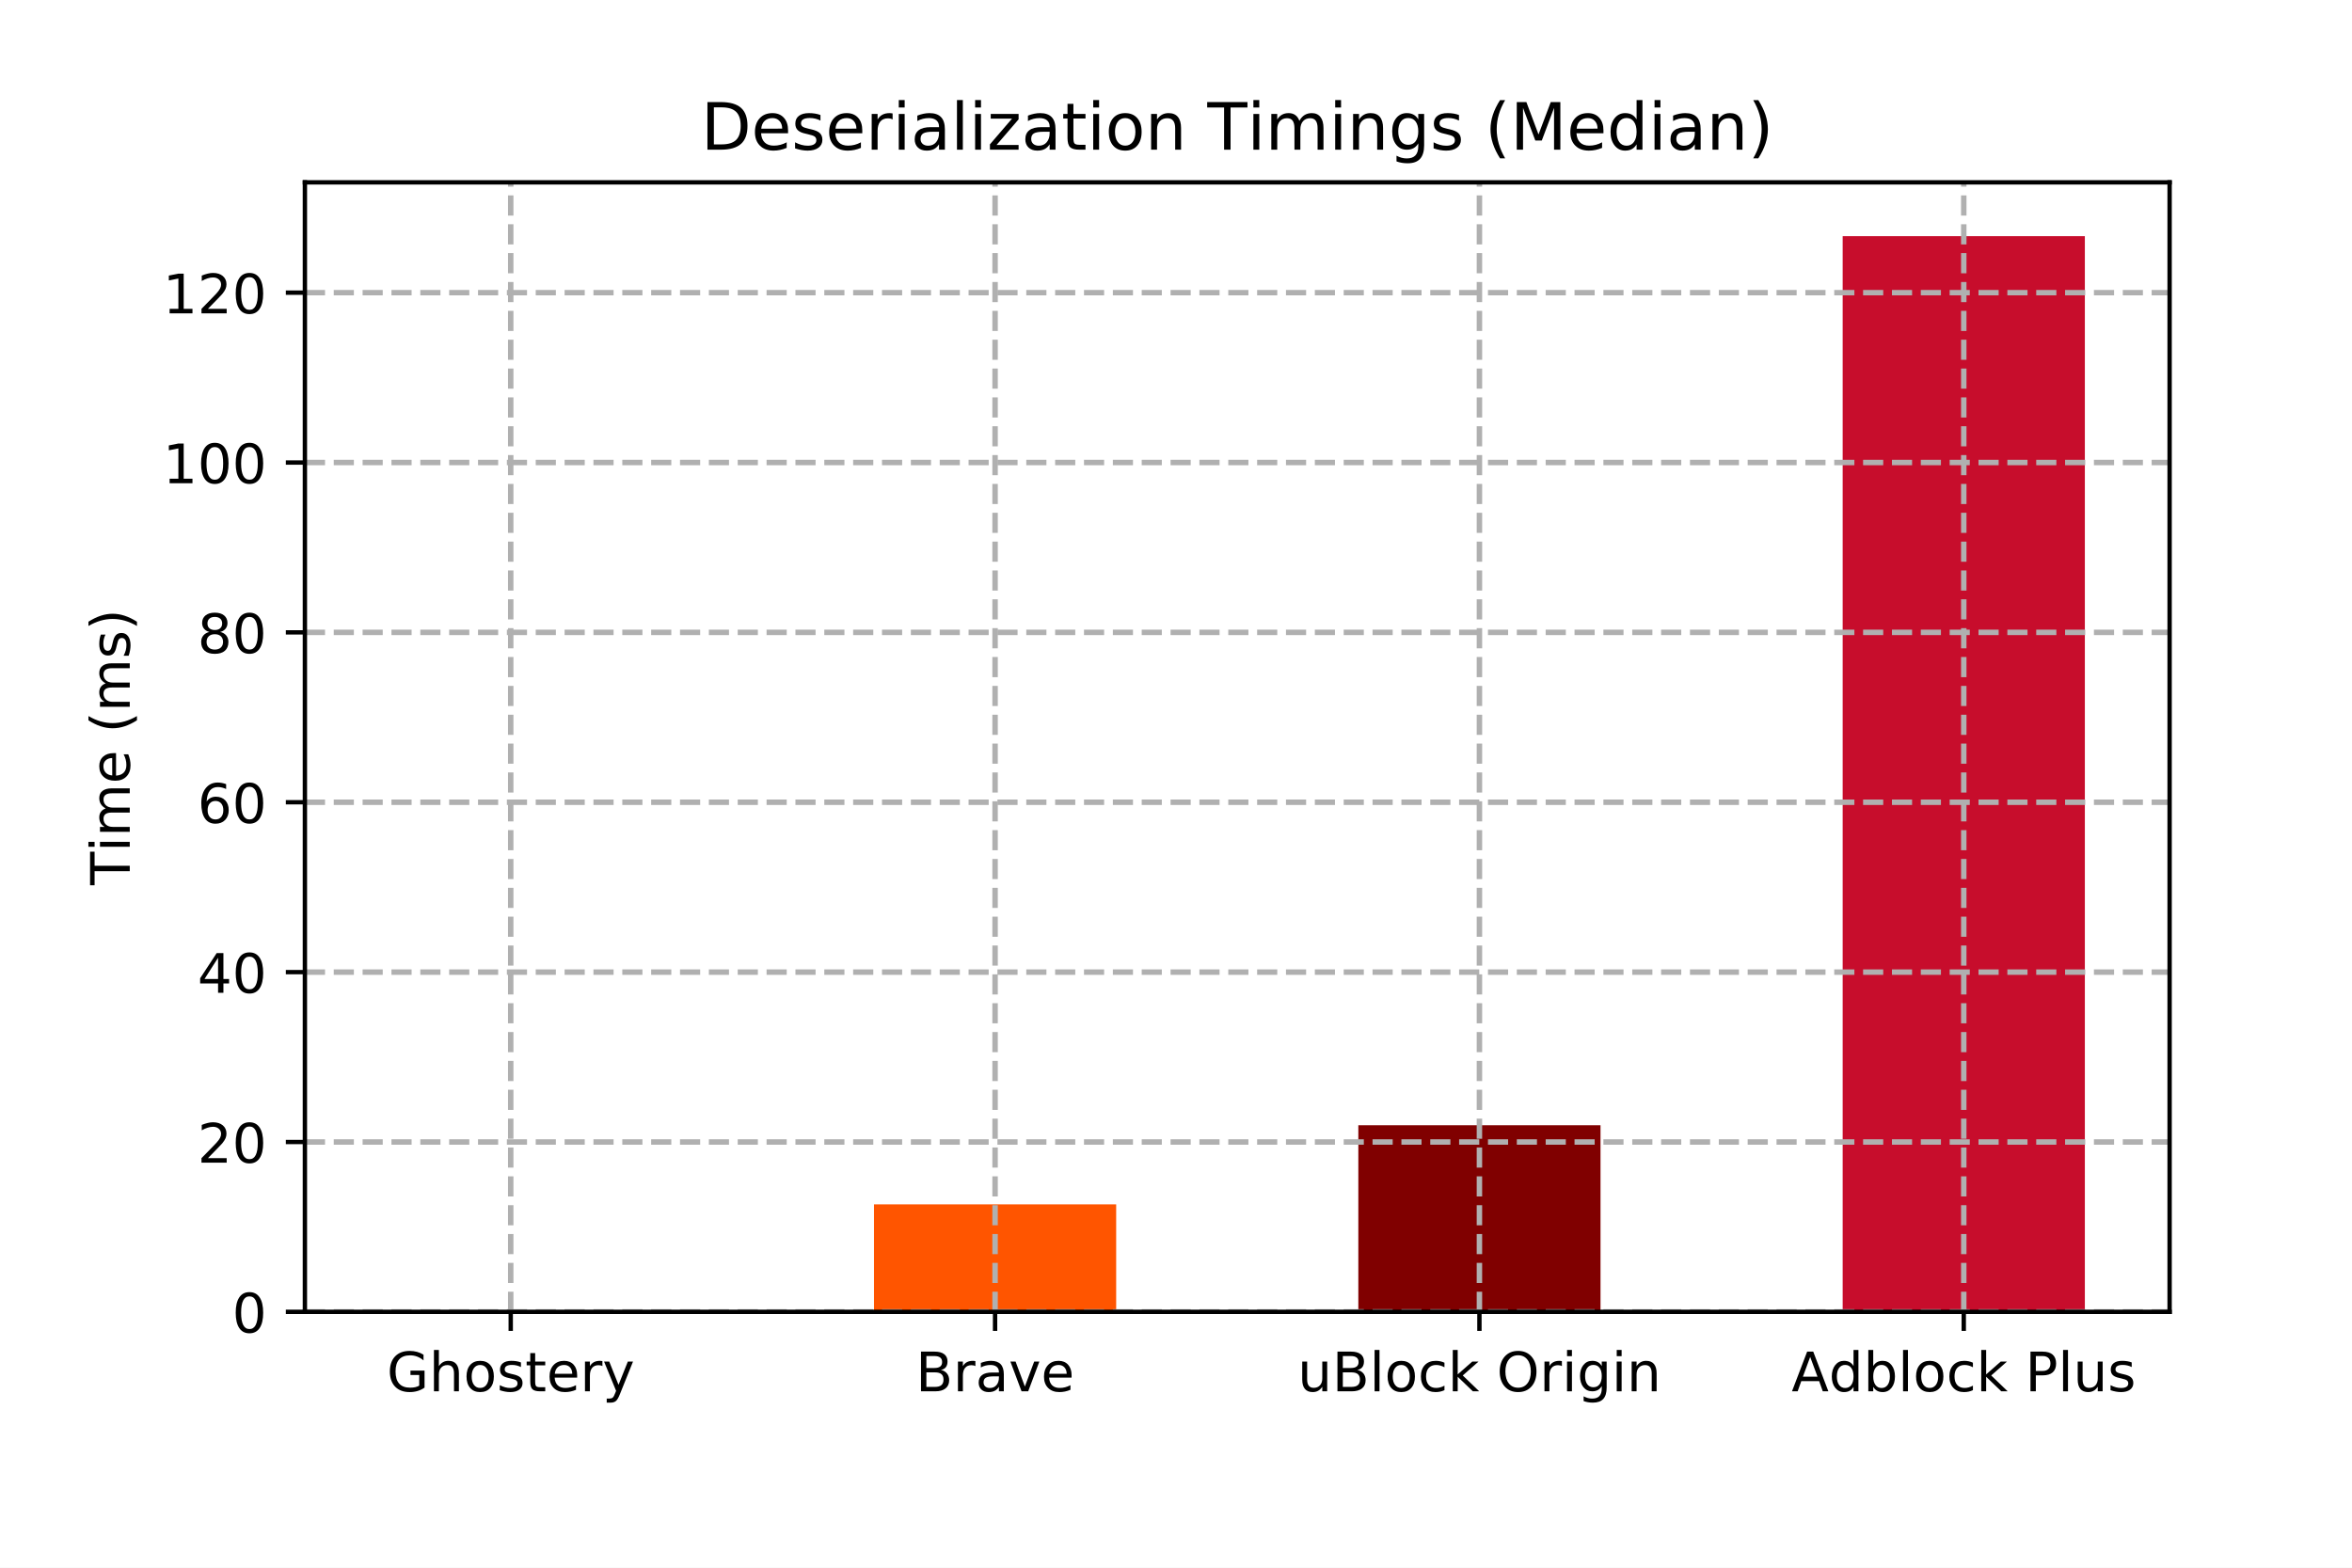
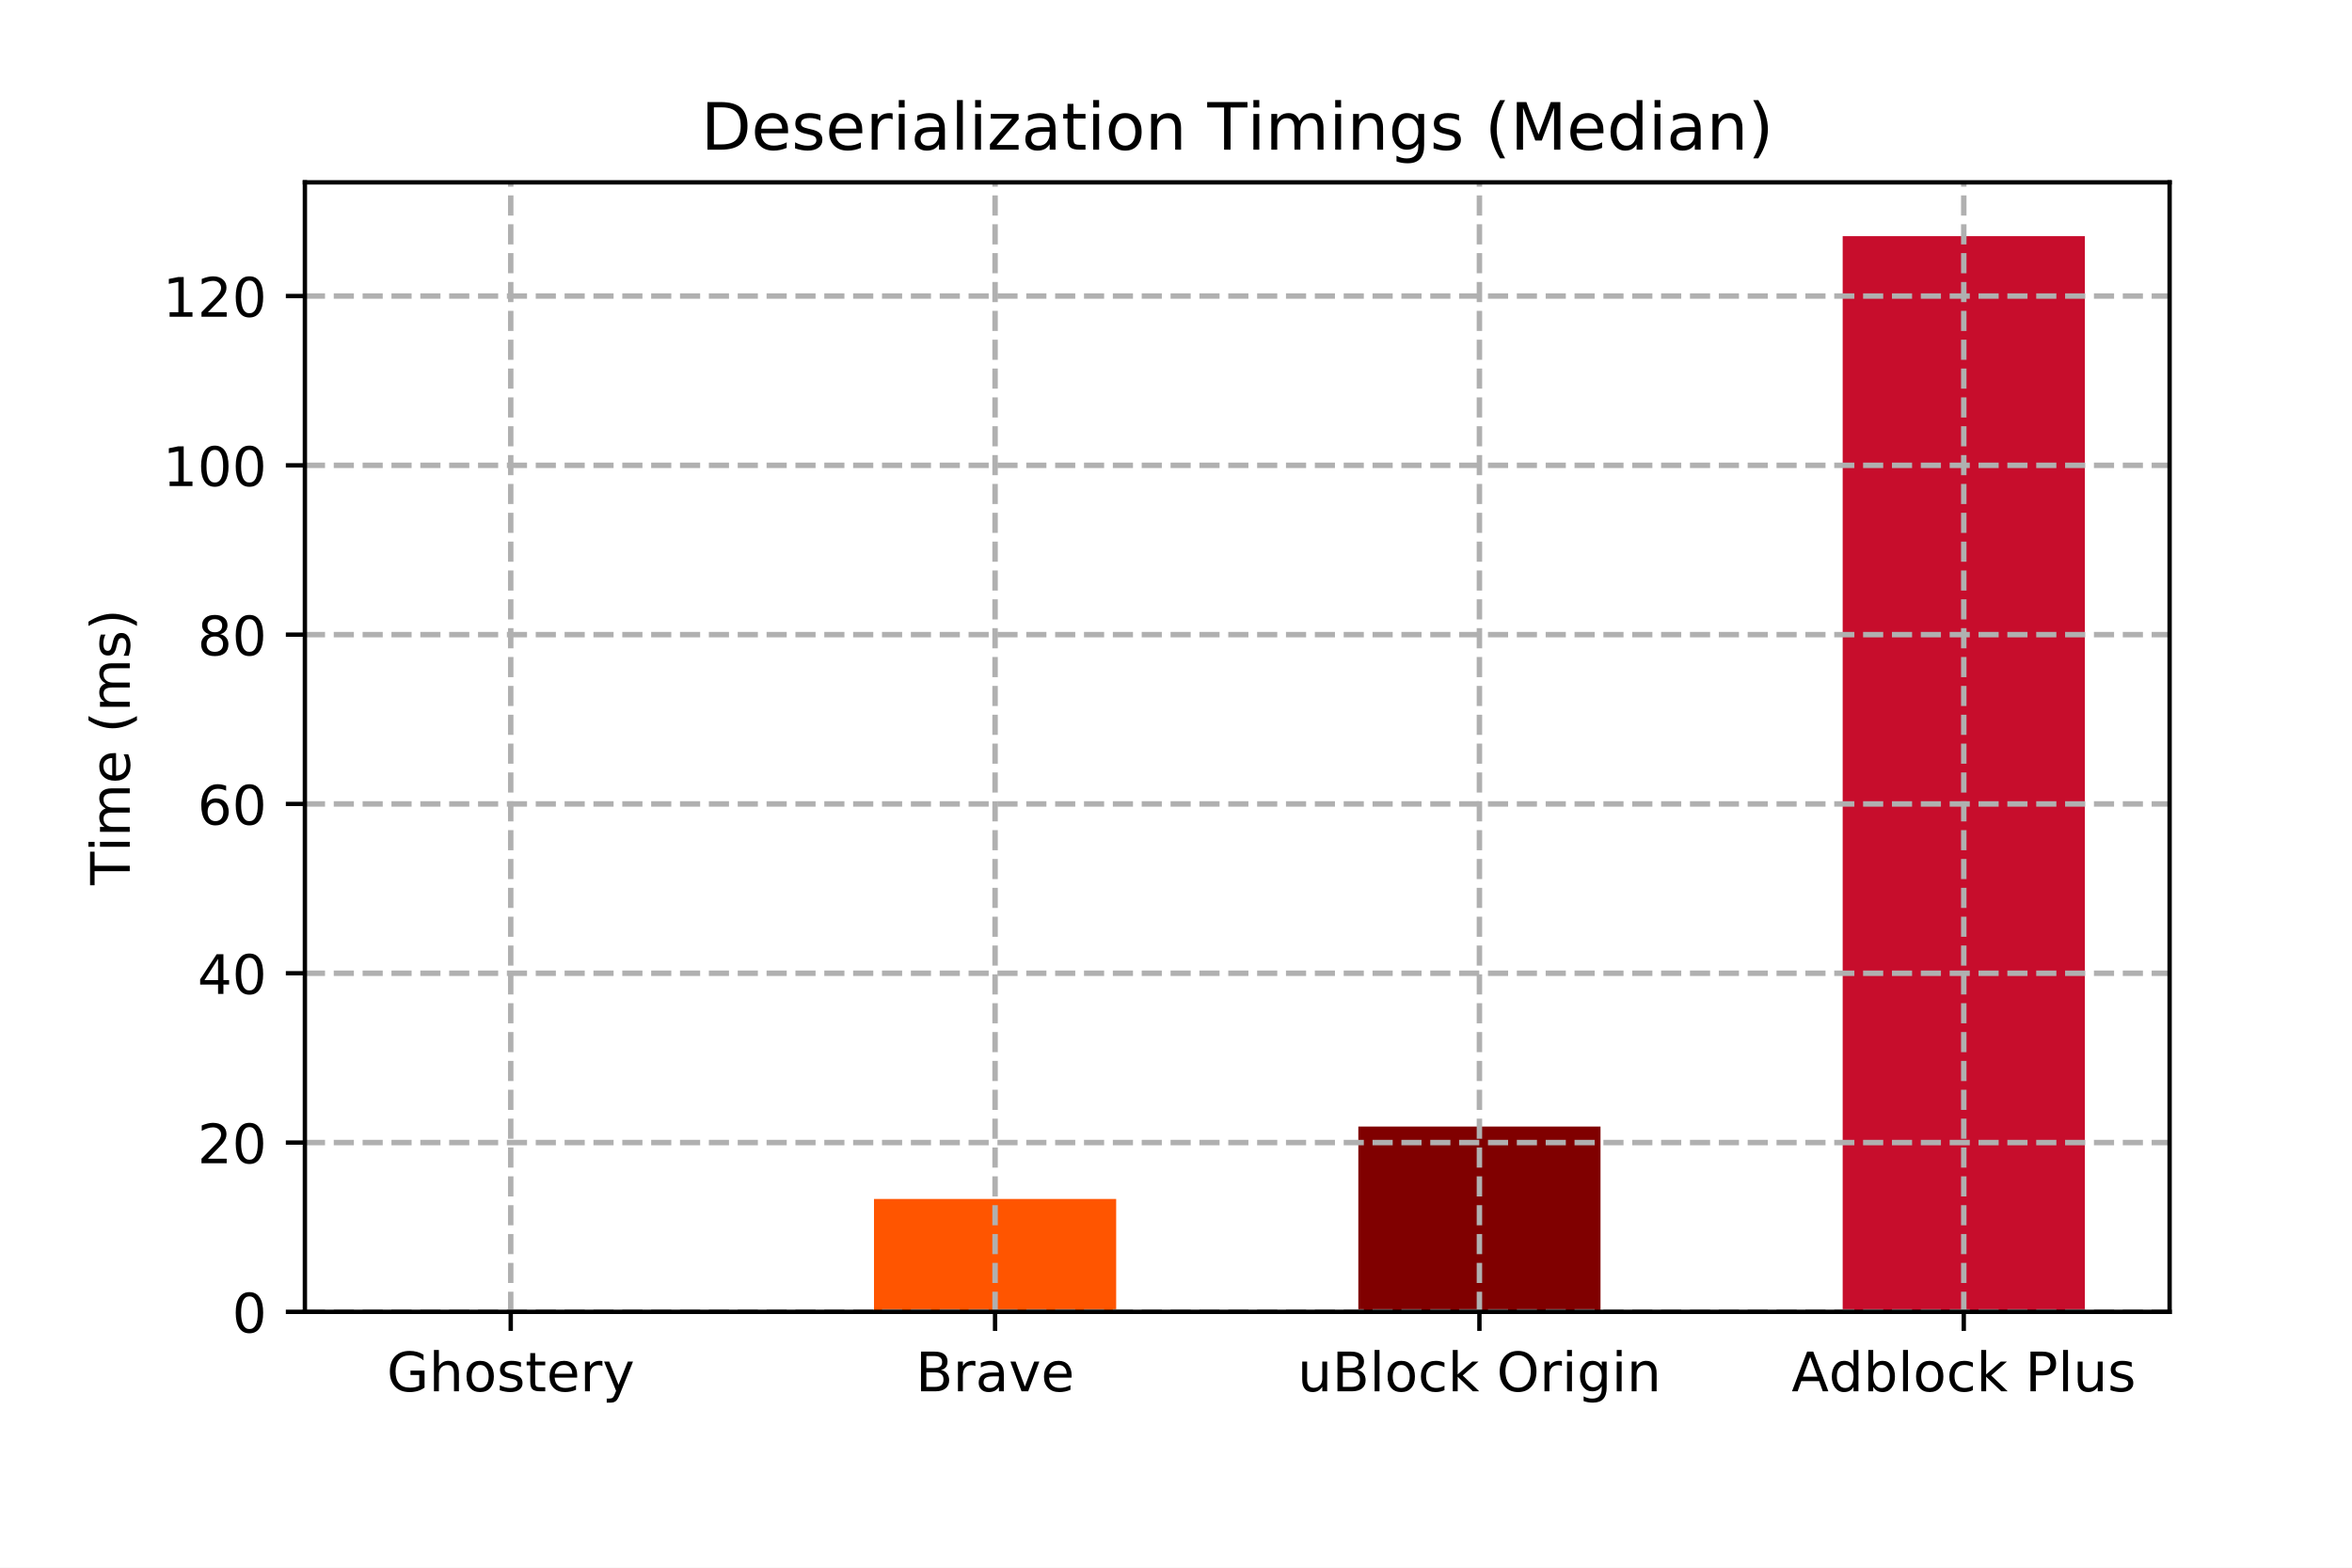
<svg xmlns="http://www.w3.org/2000/svg" xmlns:xlink="http://www.w3.org/1999/xlink" height="288pt" version="1.1" viewBox="0 0 432 288" width="432pt">
  <defs>
    <style type="text/css">
*{stroke-linecap:butt;stroke-linejoin:round;}
  </style>
  </defs>
  <g id="figure_1">
    <g id="patch_1">
      <path d="M 0 288  L 432 288  L 432 0  L 0 0  z " style="fill:#ffffff;" />
    </g>
    <g id="axes_1">
      <g id="patch_2">
        <path d="M 56 241  L 398.5 241  L 398.5 33.5  L 56 33.5  z " style="fill:#ffffff;" />
      </g>
      <g id="patch_3">
-         <path clip-path="url(#pe7157990b0)" d="M 71.568 241  L 116.049 241  L 116.049 240.947  L 71.568 240.947  z " style="fill:#00aff0;" />
+         <path clip-path="url(#p0071def273)" d="M 71.568 241  L 116.049 241  L 116.049 240.948  L 71.568 240.948  z " style="fill:#00aff0;" />
      </g>
      <g id="patch_4">
-         <path clip-path="url(#pe7157990b0)" d="M 160.529 241  L 205.01 241  L 205.01 221.249  L 160.529 221.249  z " style="fill:#ff5500;" />
+         <path clip-path="url(#p0071def273)" d="M 160.529 241  L 205.01 241  L 205.01 220.268  L 160.529 220.268  z " style="fill:#ff5500;" />
      </g>
      <g id="patch_5">
-         <path clip-path="url(#pe7157990b0)" d="M 249.49 241  L 293.971 241  L 293.971 206.72  L 249.49 206.72  z " style="fill:#800000;" />
+         <path clip-path="url(#p0071def273)" d="M 249.49 241  L 293.971 241  L 293.971 206.962  L 249.49 206.962  z " style="fill:#800000;" />
      </g>
      <g id="patch_6">
-         <path clip-path="url(#pe7157990b0)" d="M 338.451 241  L 382.932 241  L 382.932 43.381  L 338.451 43.381  z " style="fill:#c70d2c;" />
+         <path clip-path="url(#p0071def273)" d="M 338.451 241  L 382.932 241  L 382.932 43.381  L 338.451 43.381  z " style="fill:#c70d2c;" />
      </g>
      <g id="matplotlib.axis_1">
        <g id="xtick_1">
          <g id="line2d_1">
-             <path clip-path="url(#pe7157990b0)" d="M 93.808 241  L 93.808 33.5  " style="fill:none;stroke:#b0b0b0;stroke-dasharray:3.7,1.6;stroke-dashoffset:0;" />
+             <path clip-path="url(#p0071def273)" d="M 93.808 241  L 93.808 33.5  " style="fill:none;stroke:#b0b0b0;stroke-dasharray:3.7,1.6;stroke-dashoffset:0;" />
          </g>
          <g id="line2d_2">
            <defs>
-               <path d="M 0 0  L 0 3.5  " id="m8acc0dcda9" style="stroke:#000000;stroke-width:0.8;" />
-             </defs>
-             <g>
-               <use style="stroke:#000000;stroke-width:0.8;" x="93.808" xlink:href="#m8acc0dcda9" y="241" />
+               <path d="M 0 0  L 0 3.5  " id="m4e49de559f" style="stroke:#000000;stroke-width:0.8;" />
+             </defs>
+             <g>
+               <use style="stroke:#000000;stroke-width:0.8;" x="93.808" xlink:href="#m4e49de559f" y="241" />
            </g>
          </g>
          <g id="text_1">
            <defs>
              <path d="M 59.516 10.406  L 59.516 29.984  L 43.406 29.984  L 43.406 38.094  L 69.281 38.094  L 69.281 6.781  Q 63.578 2.734 56.688 0.656  Q 49.812 -1.422 42 -1.422  Q 24.906 -1.422 15.25 8.562  Q 5.609 18.562 5.609 36.375  Q 5.609 54.25 15.25 64.234  Q 24.906 74.219 42 74.219  Q 49.125 74.219 55.547 72.453  Q 61.969 70.703 67.391 67.281  L 67.391 56.781  Q 61.922 61.422 55.766 63.766  Q 49.609 66.109 42.828 66.109  Q 29.438 66.109 22.719 58.641  Q 16.016 51.172 16.016 36.375  Q 16.016 21.625 22.719 14.156  Q 29.438 6.688 42.828 6.688  Q 48.047 6.688 52.141 7.594  Q 56.25 8.5 59.516 10.406  z " id="DejaVuSans-71" />
              <path d="M 54.891 33.016  L 54.891 0  L 45.906 0  L 45.906 32.719  Q 45.906 40.484 42.875 44.328  Q 39.844 48.188 33.797 48.188  Q 26.516 48.188 22.312 43.547  Q 18.109 38.922 18.109 30.906  L 18.109 0  L 9.078 0  L 9.078 75.984  L 18.109 75.984  L 18.109 46.188  Q 21.344 51.125 25.703 53.562  Q 30.078 56 35.797 56  Q 45.219 56 50.047 50.172  Q 54.891 44.344 54.891 33.016  z " id="DejaVuSans-104" />
              <path d="M 30.609 48.391  Q 23.391 48.391 19.188 42.75  Q 14.984 37.109 14.984 27.297  Q 14.984 17.484 19.156 11.844  Q 23.344 6.203 30.609 6.203  Q 37.797 6.203 41.984 11.859  Q 46.188 17.531 46.188 27.297  Q 46.188 37.016 41.984 42.703  Q 37.797 48.391 30.609 48.391  z M 30.609 56  Q 42.328 56 49.016 48.375  Q 55.719 40.766 55.719 27.297  Q 55.719 13.875 49.016 6.219  Q 42.328 -1.422 30.609 -1.422  Q 18.844 -1.422 12.172 6.219  Q 5.516 13.875 5.516 27.297  Q 5.516 40.766 12.172 48.375  Q 18.844 56 30.609 56  z " id="DejaVuSans-111" />
              <path d="M 44.281 53.078  L 44.281 44.578  Q 40.484 46.531 36.375 47.5  Q 32.281 48.484 27.875 48.484  Q 21.188 48.484 17.844 46.438  Q 14.5 44.391 14.5 40.281  Q 14.5 37.156 16.891 35.375  Q 19.281 33.594 26.516 31.984  L 29.594 31.297  Q 39.156 29.25 43.188 25.516  Q 47.219 21.781 47.219 15.094  Q 47.219 7.469 41.188 3.016  Q 35.156 -1.422 24.609 -1.422  Q 20.219 -1.422 15.453 -0.562  Q 10.688 0.297 5.422 2  L 5.422 11.281  Q 10.406 8.688 15.234 7.391  Q 20.062 6.109 24.812 6.109  Q 31.156 6.109 34.562 8.281  Q 37.984 10.453 37.984 14.406  Q 37.984 18.062 35.516 20.016  Q 33.062 21.969 24.703 23.781  L 21.578 24.516  Q 13.234 26.266 9.516 29.906  Q 5.812 33.547 5.812 39.891  Q 5.812 47.609 11.281 51.797  Q 16.75 56 26.812 56  Q 31.781 56 36.172 55.266  Q 40.578 54.547 44.281 53.078  z " id="DejaVuSans-115" />
              <path d="M 18.312 70.219  L 18.312 54.688  L 36.812 54.688  L 36.812 47.703  L 18.312 47.703  L 18.312 18.016  Q 18.312 11.328 20.141 9.422  Q 21.969 7.516 27.594 7.516  L 36.812 7.516  L 36.812 0  L 27.594 0  Q 17.188 0 13.234 3.875  Q 9.281 7.766 9.281 18.016  L 9.281 47.703  L 2.688 47.703  L 2.688 54.688  L 9.281 54.688  L 9.281 70.219  z " id="DejaVuSans-116" />
              <path d="M 56.203 29.594  L 56.203 25.203  L 14.891 25.203  Q 15.484 15.922 20.484 11.062  Q 25.484 6.203 34.422 6.203  Q 39.594 6.203 44.453 7.469  Q 49.312 8.734 54.109 11.281  L 54.109 2.781  Q 49.266 0.734 44.188 -0.344  Q 39.109 -1.422 33.891 -1.422  Q 20.797 -1.422 13.156 6.188  Q 5.516 13.812 5.516 26.812  Q 5.516 40.234 12.766 48.109  Q 20.016 56 32.328 56  Q 43.359 56 49.781 48.891  Q 56.203 41.797 56.203 29.594  z M 47.219 32.234  Q 47.125 39.594 43.094 43.984  Q 39.062 48.391 32.422 48.391  Q 24.906 48.391 20.391 44.141  Q 15.875 39.891 15.188 32.172  z " id="DejaVuSans-101" />
              <path d="M 41.109 46.297  Q 39.594 47.172 37.812 47.578  Q 36.031 48 33.891 48  Q 26.266 48 22.188 43.047  Q 18.109 38.094 18.109 28.812  L 18.109 0  L 9.078 0  L 9.078 54.688  L 18.109 54.688  L 18.109 46.188  Q 20.953 51.172 25.484 53.578  Q 30.031 56 36.531 56  Q 37.453 56 38.578 55.875  Q 39.703 55.766 41.062 55.516  z " id="DejaVuSans-114" />
              <path d="M 32.172 -5.078  Q 28.375 -14.844 24.75 -17.812  Q 21.141 -20.797 15.094 -20.797  L 7.906 -20.797  L 7.906 -13.281  L 13.188 -13.281  Q 16.891 -13.281 18.938 -11.516  Q 21 -9.766 23.484 -3.219  L 25.094 0.875  L 2.984 54.688  L 12.5 54.688  L 29.594 11.922  L 46.688 54.688  L 56.203 54.688  z " id="DejaVuSans-121" />
            </defs>
            <g transform="translate(71.04985 255.5984)scale(0.1 -0.1)">
              <use xlink:href="#DejaVuSans-71" />
              <use x="77.49" xlink:href="#DejaVuSans-104" />
              <use x="140.869" xlink:href="#DejaVuSans-111" />
              <use x="202.051" xlink:href="#DejaVuSans-115" />
              <use x="254.15" xlink:href="#DejaVuSans-116" />
              <use x="293.359" xlink:href="#DejaVuSans-101" />
              <use x="354.883" xlink:href="#DejaVuSans-114" />
              <use x="395.996" xlink:href="#DejaVuSans-121" />
            </g>
          </g>
        </g>
        <g id="xtick_2">
          <g id="line2d_3">
-             <path clip-path="url(#pe7157990b0)" d="M 182.769 241  L 182.769 33.5  " style="fill:none;stroke:#b0b0b0;stroke-dasharray:3.7,1.6;stroke-dashoffset:0;" />
+             <path clip-path="url(#p0071def273)" d="M 182.769 241  L 182.769 33.5  " style="fill:none;stroke:#b0b0b0;stroke-dasharray:3.7,1.6;stroke-dashoffset:0;" />
          </g>
          <g id="line2d_4">
            <g>
-               <use style="stroke:#000000;stroke-width:0.8;" x="182.769" xlink:href="#m8acc0dcda9" y="241" />
+               <use style="stroke:#000000;stroke-width:0.8;" x="182.769" xlink:href="#m4e49de559f" y="241" />
            </g>
          </g>
          <g id="text_2">
            <defs>
              <path d="M 19.672 34.812  L 19.672 8.109  L 35.5 8.109  Q 43.453 8.109 47.281 11.406  Q 51.125 14.703 51.125 21.484  Q 51.125 28.328 47.281 31.562  Q 43.453 34.812 35.5 34.812  z M 19.672 64.797  L 19.672 42.828  L 34.281 42.828  Q 41.5 42.828 45.031 45.531  Q 48.578 48.25 48.578 53.812  Q 48.578 59.328 45.031 62.062  Q 41.5 64.797 34.281 64.797  z M 9.812 72.906  L 35.016 72.906  Q 46.297 72.906 52.391 68.219  Q 58.5 63.531 58.5 54.891  Q 58.5 48.188 55.375 44.234  Q 52.25 40.281 46.188 39.312  Q 53.469 37.75 57.5 32.781  Q 61.531 27.828 61.531 20.406  Q 61.531 10.641 54.891 5.312  Q 48.25 0 35.984 0  L 9.812 0  z " id="DejaVuSans-66" />
              <path d="M 34.281 27.484  Q 23.391 27.484 19.188 25  Q 14.984 22.516 14.984 16.5  Q 14.984 11.719 18.141 8.906  Q 21.297 6.109 26.703 6.109  Q 34.188 6.109 38.703 11.406  Q 43.219 16.703 43.219 25.484  L 43.219 27.484  z M 52.203 31.203  L 52.203 0  L 43.219 0  L 43.219 8.297  Q 40.141 3.328 35.547 0.953  Q 30.953 -1.422 24.312 -1.422  Q 15.922 -1.422 10.953 3.297  Q 6 8.016 6 15.922  Q 6 25.141 12.172 29.828  Q 18.359 34.516 30.609 34.516  L 43.219 34.516  L 43.219 35.406  Q 43.219 41.609 39.141 45  Q 35.062 48.391 27.688 48.391  Q 23 48.391 18.547 47.266  Q 14.109 46.141 10.016 43.891  L 10.016 52.203  Q 14.938 54.109 19.578 55.047  Q 24.219 56 28.609 56  Q 40.484 56 46.344 49.844  Q 52.203 43.703 52.203 31.203  z " id="DejaVuSans-97" />
              <path d="M 2.984 54.688  L 12.5 54.688  L 29.594 8.797  L 46.688 54.688  L 56.203 54.688  L 35.688 0  L 23.484 0  z " id="DejaVuSans-118" />
            </defs>
            <g transform="translate(168.1835 255.5984)scale(0.1 -0.1)">
              <use xlink:href="#DejaVuSans-66" />
              <use x="68.604" xlink:href="#DejaVuSans-114" />
              <use x="109.717" xlink:href="#DejaVuSans-97" />
              <use x="170.996" xlink:href="#DejaVuSans-118" />
              <use x="230.176" xlink:href="#DejaVuSans-101" />
            </g>
          </g>
        </g>
        <g id="xtick_3">
          <g id="line2d_5">
-             <path clip-path="url(#pe7157990b0)" d="M 271.731 241  L 271.731 33.5  " style="fill:none;stroke:#b0b0b0;stroke-dasharray:3.7,1.6;stroke-dashoffset:0;" />
+             <path clip-path="url(#p0071def273)" d="M 271.731 241  L 271.731 33.5  " style="fill:none;stroke:#b0b0b0;stroke-dasharray:3.7,1.6;stroke-dashoffset:0;" />
          </g>
          <g id="line2d_6">
            <g>
-               <use style="stroke:#000000;stroke-width:0.8;" x="271.731" xlink:href="#m8acc0dcda9" y="241" />
+               <use style="stroke:#000000;stroke-width:0.8;" x="271.731" xlink:href="#m4e49de559f" y="241" />
            </g>
          </g>
          <g id="text_3">
            <defs>
              <path d="M 8.5 21.578  L 8.5 54.688  L 17.484 54.688  L 17.484 21.922  Q 17.484 14.156 20.5 10.266  Q 23.531 6.391 29.594 6.391  Q 36.859 6.391 41.078 11.031  Q 45.312 15.672 45.312 23.688  L 45.312 54.688  L 54.297 54.688  L 54.297 0  L 45.312 0  L 45.312 8.406  Q 42.047 3.422 37.719 1  Q 33.406 -1.422 27.688 -1.422  Q 18.266 -1.422 13.375 4.438  Q 8.5 10.297 8.5 21.578  z M 31.109 56  z " id="DejaVuSans-117" />
              <path d="M 9.422 75.984  L 18.406 75.984  L 18.406 0  L 9.422 0  z " id="DejaVuSans-108" />
              <path d="M 48.781 52.594  L 48.781 44.188  Q 44.969 46.297 41.141 47.344  Q 37.312 48.391 33.406 48.391  Q 24.656 48.391 19.812 42.844  Q 14.984 37.312 14.984 27.297  Q 14.984 17.281 19.812 11.734  Q 24.656 6.203 33.406 6.203  Q 37.312 6.203 41.141 7.25  Q 44.969 8.297 48.781 10.406  L 48.781 2.094  Q 45.016 0.344 40.984 -0.531  Q 36.969 -1.422 32.422 -1.422  Q 20.062 -1.422 12.781 6.344  Q 5.516 14.109 5.516 27.297  Q 5.516 40.672 12.859 48.328  Q 20.219 56 33.016 56  Q 37.156 56 41.109 55.141  Q 45.062 54.297 48.781 52.594  z " id="DejaVuSans-99" />
              <path d="M 9.078 75.984  L 18.109 75.984  L 18.109 31.109  L 44.922 54.688  L 56.391 54.688  L 27.391 29.109  L 57.625 0  L 45.906 0  L 18.109 26.703  L 18.109 0  L 9.078 0  z " id="DejaVuSans-107" />
              <path id="DejaVuSans-32" />
              <path d="M 39.406 66.219  Q 28.656 66.219 22.328 58.203  Q 16.016 50.203 16.016 36.375  Q 16.016 22.609 22.328 14.594  Q 28.656 6.594 39.406 6.594  Q 50.141 6.594 56.422 14.594  Q 62.703 22.609 62.703 36.375  Q 62.703 50.203 56.422 58.203  Q 50.141 66.219 39.406 66.219  z M 39.406 74.219  Q 54.734 74.219 63.906 63.938  Q 73.094 53.656 73.094 36.375  Q 73.094 19.141 63.906 8.859  Q 54.734 -1.422 39.406 -1.422  Q 24.031 -1.422 14.812 8.828  Q 5.609 19.094 5.609 36.375  Q 5.609 53.656 14.812 63.938  Q 24.031 74.219 39.406 74.219  z " id="DejaVuSans-79" />
              <path d="M 9.422 54.688  L 18.406 54.688  L 18.406 0  L 9.422 0  z M 9.422 75.984  L 18.406 75.984  L 18.406 64.594  L 9.422 64.594  z " id="DejaVuSans-105" />
              <path d="M 45.406 27.984  Q 45.406 37.75 41.375 43.109  Q 37.359 48.484 30.078 48.484  Q 22.859 48.484 18.828 43.109  Q 14.797 37.75 14.797 27.984  Q 14.797 18.266 18.828 12.891  Q 22.859 7.516 30.078 7.516  Q 37.359 7.516 41.375 12.891  Q 45.406 18.266 45.406 27.984  z M 54.391 6.781  Q 54.391 -7.172 48.188 -13.984  Q 42 -20.797 29.203 -20.797  Q 24.469 -20.797 20.266 -20.094  Q 16.062 -19.391 12.109 -17.922  L 12.109 -9.188  Q 16.062 -11.328 19.922 -12.344  Q 23.781 -13.375 27.781 -13.375  Q 36.625 -13.375 41.016 -8.766  Q 45.406 -4.156 45.406 5.172  L 45.406 9.625  Q 42.625 4.781 38.281 2.391  Q 33.938 0 27.875 0  Q 17.828 0 11.672 7.656  Q 5.516 15.328 5.516 27.984  Q 5.516 40.672 11.672 48.328  Q 17.828 56 27.875 56  Q 33.938 56 38.281 53.609  Q 42.625 51.219 45.406 46.391  L 45.406 54.688  L 54.391 54.688  z " id="DejaVuSans-103" />
              <path d="M 54.891 33.016  L 54.891 0  L 45.906 0  L 45.906 32.719  Q 45.906 40.484 42.875 44.328  Q 39.844 48.188 33.797 48.188  Q 26.516 48.188 22.312 43.547  Q 18.109 38.922 18.109 30.906  L 18.109 0  L 9.078 0  L 9.078 54.688  L 18.109 54.688  L 18.109 46.188  Q 21.344 51.125 25.703 53.562  Q 30.078 56 35.797 56  Q 45.219 56 50.047 50.172  Q 54.891 44.344 54.891 33.016  z " id="DejaVuSans-110" />
            </defs>
            <g transform="translate(238.3368 255.5984)scale(0.1 -0.1)">
              <use xlink:href="#DejaVuSans-117" />
              <use x="63.379" xlink:href="#DejaVuSans-66" />
              <use x="131.982" xlink:href="#DejaVuSans-108" />
              <use x="159.766" xlink:href="#DejaVuSans-111" />
              <use x="220.947" xlink:href="#DejaVuSans-99" />
              <use x="275.928" xlink:href="#DejaVuSans-107" />
              <use x="333.838" xlink:href="#DejaVuSans-32" />
              <use x="365.625" xlink:href="#DejaVuSans-79" />
              <use x="444.336" xlink:href="#DejaVuSans-114" />
              <use x="485.449" xlink:href="#DejaVuSans-105" />
              <use x="513.232" xlink:href="#DejaVuSans-103" />
              <use x="576.709" xlink:href="#DejaVuSans-105" />
              <use x="604.492" xlink:href="#DejaVuSans-110" />
            </g>
          </g>
        </g>
        <g id="xtick_4">
          <g id="line2d_7">
-             <path clip-path="url(#pe7157990b0)" d="M 360.692 241  L 360.692 33.5  " style="fill:none;stroke:#b0b0b0;stroke-dasharray:3.7,1.6;stroke-dashoffset:0;" />
+             <path clip-path="url(#p0071def273)" d="M 360.692 241  L 360.692 33.5  " style="fill:none;stroke:#b0b0b0;stroke-dasharray:3.7,1.6;stroke-dashoffset:0;" />
          </g>
          <g id="line2d_8">
            <g>
-               <use style="stroke:#000000;stroke-width:0.8;" x="360.692" xlink:href="#m8acc0dcda9" y="241" />
+               <use style="stroke:#000000;stroke-width:0.8;" x="360.692" xlink:href="#m4e49de559f" y="241" />
            </g>
          </g>
          <g id="text_4">
            <defs>
              <path d="M 34.188 63.188  L 20.797 26.906  L 47.609 26.906  z M 28.609 72.906  L 39.797 72.906  L 67.578 0  L 57.328 0  L 50.688 18.703  L 17.828 18.703  L 11.188 0  L 0.781 0  z " id="DejaVuSans-65" />
              <path d="M 45.406 46.391  L 45.406 75.984  L 54.391 75.984  L 54.391 0  L 45.406 0  L 45.406 8.203  Q 42.578 3.328 38.25 0.953  Q 33.938 -1.422 27.875 -1.422  Q 17.969 -1.422 11.734 6.484  Q 5.516 14.406 5.516 27.297  Q 5.516 40.188 11.734 48.094  Q 17.969 56 27.875 56  Q 33.938 56 38.25 53.625  Q 42.578 51.266 45.406 46.391  z M 14.797 27.297  Q 14.797 17.391 18.875 11.75  Q 22.953 6.109 30.078 6.109  Q 37.203 6.109 41.297 11.75  Q 45.406 17.391 45.406 27.297  Q 45.406 37.203 41.297 42.844  Q 37.203 48.484 30.078 48.484  Q 22.953 48.484 18.875 42.844  Q 14.797 37.203 14.797 27.297  z " id="DejaVuSans-100" />
              <path d="M 48.688 27.297  Q 48.688 37.203 44.609 42.844  Q 40.531 48.484 33.406 48.484  Q 26.266 48.484 22.188 42.844  Q 18.109 37.203 18.109 27.297  Q 18.109 17.391 22.188 11.75  Q 26.266 6.109 33.406 6.109  Q 40.531 6.109 44.609 11.75  Q 48.688 17.391 48.688 27.297  z M 18.109 46.391  Q 20.953 51.266 25.266 53.625  Q 29.594 56 35.594 56  Q 45.562 56 51.781 48.094  Q 58.016 40.188 58.016 27.297  Q 58.016 14.406 51.781 6.484  Q 45.562 -1.422 35.594 -1.422  Q 29.594 -1.422 25.266 0.953  Q 20.953 3.328 18.109 8.203  L 18.109 0  L 9.078 0  L 9.078 75.984  L 18.109 75.984  z " id="DejaVuSans-98" />
              <path d="M 19.672 64.797  L 19.672 37.406  L 32.078 37.406  Q 38.969 37.406 42.719 40.969  Q 46.484 44.531 46.484 51.125  Q 46.484 57.672 42.719 61.234  Q 38.969 64.797 32.078 64.797  z M 9.812 72.906  L 32.078 72.906  Q 44.344 72.906 50.609 67.359  Q 56.891 61.812 56.891 51.125  Q 56.891 40.328 50.609 34.812  Q 44.344 29.297 32.078 29.297  L 19.672 29.297  L 19.672 0  L 9.812 0  z " id="DejaVuSans-80" />
            </defs>
            <g transform="translate(329.0642 255.5984)scale(0.1 -0.1)">
              <use xlink:href="#DejaVuSans-65" />
              <use x="68.393" xlink:href="#DejaVuSans-100" />
              <use x="131.869" xlink:href="#DejaVuSans-98" />
              <use x="195.346" xlink:href="#DejaVuSans-108" />
              <use x="223.129" xlink:href="#DejaVuSans-111" />
              <use x="284.311" xlink:href="#DejaVuSans-99" />
              <use x="339.291" xlink:href="#DejaVuSans-107" />
              <use x="397.201" xlink:href="#DejaVuSans-32" />
              <use x="428.988" xlink:href="#DejaVuSans-80" />
              <use x="489.291" xlink:href="#DejaVuSans-108" />
              <use x="517.074" xlink:href="#DejaVuSans-117" />
              <use x="580.453" xlink:href="#DejaVuSans-115" />
            </g>
          </g>
        </g>
      </g>
      <g id="matplotlib.axis_2">
        <g id="ytick_1">
          <g id="line2d_9">
-             <path clip-path="url(#pe7157990b0)" d="M 56 241  L 398.5 241  " style="fill:none;stroke:#b0b0b0;stroke-dasharray:3.7,1.6;stroke-dashoffset:0;" />
+             <path clip-path="url(#p0071def273)" d="M 56 241  L 398.5 241  " style="fill:none;stroke:#b0b0b0;stroke-dasharray:3.7,1.6;stroke-dashoffset:0;" />
          </g>
          <g id="line2d_10">
            <defs>
-               <path d="M 0 0  L -3.5 0  " id="md6eeb52a76" style="stroke:#000000;stroke-width:0.8;" />
-             </defs>
-             <g>
-               <use style="stroke:#000000;stroke-width:0.8;" x="56" xlink:href="#md6eeb52a76" y="241" />
+               <path d="M 0 0  L -3.5 0  " id="m30f4b87b2c" style="stroke:#000000;stroke-width:0.8;" />
+             </defs>
+             <g>
+               <use style="stroke:#000000;stroke-width:0.8;" x="56" xlink:href="#m30f4b87b2c" y="241" />
            </g>
          </g>
          <g id="text_5">
            <defs>
              <path d="M 31.781 66.406  Q 24.172 66.406 20.328 58.906  Q 16.5 51.422 16.5 36.375  Q 16.5 21.391 20.328 13.891  Q 24.172 6.391 31.781 6.391  Q 39.453 6.391 43.281 13.891  Q 47.125 21.391 47.125 36.375  Q 47.125 51.422 43.281 58.906  Q 39.453 66.406 31.781 66.406  z M 31.781 74.219  Q 44.047 74.219 50.516 64.516  Q 56.984 54.828 56.984 36.375  Q 56.984 17.969 50.516 8.266  Q 44.047 -1.422 31.781 -1.422  Q 19.531 -1.422 13.062 8.266  Q 6.594 17.969 6.594 36.375  Q 6.594 54.828 13.062 64.516  Q 19.531 74.219 31.781 74.219  z " id="DejaVuSans-48" />
            </defs>
            <g transform="translate(42.6375 244.7992)scale(0.1 -0.1)">
              <use xlink:href="#DejaVuSans-48" />
            </g>
          </g>
        </g>
        <g id="ytick_2">
          <g id="line2d_11">
-             <path clip-path="url(#pe7157990b0)" d="M 56 209.794  L 398.5 209.794  " style="fill:none;stroke:#b0b0b0;stroke-dasharray:3.7,1.6;stroke-dashoffset:0;" />
+             <path clip-path="url(#p0071def273)" d="M 56 209.898  L 398.5 209.898  " style="fill:none;stroke:#b0b0b0;stroke-dasharray:3.7,1.6;stroke-dashoffset:0;" />
          </g>
          <g id="line2d_12">
            <g>
-               <use style="stroke:#000000;stroke-width:0.8;" x="56" xlink:href="#md6eeb52a76" y="209.794" />
+               <use style="stroke:#000000;stroke-width:0.8;" x="56" xlink:href="#m30f4b87b2c" y="209.898" />
            </g>
          </g>
          <g id="text_6">
            <defs>
              <path d="M 19.188 8.297  L 53.609 8.297  L 53.609 0  L 7.328 0  L 7.328 8.297  Q 12.938 14.109 22.625 23.891  Q 32.328 33.688 34.812 36.531  Q 39.547 41.844 41.422 45.531  Q 43.312 49.219 43.312 52.781  Q 43.312 58.594 39.234 62.25  Q 35.156 65.922 28.609 65.922  Q 23.969 65.922 18.812 64.312  Q 13.672 62.703 7.812 59.422  L 7.812 69.391  Q 13.766 71.781 18.938 73  Q 24.125 74.219 28.422 74.219  Q 39.75 74.219 46.484 68.547  Q 53.219 62.891 53.219 53.422  Q 53.219 48.922 51.531 44.891  Q 49.859 40.875 45.406 35.406  Q 44.188 33.984 37.641 27.219  Q 31.109 20.453 19.188 8.297  z " id="DejaVuSans-50" />
            </defs>
-             <g transform="translate(36.275 213.5932)scale(0.1 -0.1)">
+             <g transform="translate(36.275 213.6969)scale(0.1 -0.1)">
              <use xlink:href="#DejaVuSans-50" />
              <use x="63.623" xlink:href="#DejaVuSans-48" />
            </g>
          </g>
        </g>
        <g id="ytick_3">
          <g id="line2d_13">
-             <path clip-path="url(#pe7157990b0)" d="M 56 178.588  L 398.5 178.588  " style="fill:none;stroke:#b0b0b0;stroke-dasharray:3.7,1.6;stroke-dashoffset:0;" />
+             <path clip-path="url(#p0071def273)" d="M 56 178.795  L 398.5 178.795  " style="fill:none;stroke:#b0b0b0;stroke-dasharray:3.7,1.6;stroke-dashoffset:0;" />
          </g>
          <g id="line2d_14">
            <g>
-               <use style="stroke:#000000;stroke-width:0.8;" x="56" xlink:href="#md6eeb52a76" y="178.588" />
+               <use style="stroke:#000000;stroke-width:0.8;" x="56" xlink:href="#m30f4b87b2c" y="178.795" />
            </g>
          </g>
          <g id="text_7">
            <defs>
              <path d="M 37.797 64.312  L 12.891 25.391  L 37.797 25.391  z M 35.203 72.906  L 47.609 72.906  L 47.609 25.391  L 58.016 25.391  L 58.016 17.188  L 47.609 17.188  L 47.609 0  L 37.797 0  L 37.797 17.188  L 4.891 17.188  L 4.891 26.703  z " id="DejaVuSans-52" />
            </defs>
-             <g transform="translate(36.275 182.3872)scale(0.1 -0.1)">
+             <g transform="translate(36.275 182.5946)scale(0.1 -0.1)">
              <use xlink:href="#DejaVuSans-52" />
              <use x="63.623" xlink:href="#DejaVuSans-48" />
            </g>
          </g>
        </g>
        <g id="ytick_4">
          <g id="line2d_15">
-             <path clip-path="url(#pe7157990b0)" d="M 56 147.382  L 398.5 147.382  " style="fill:none;stroke:#b0b0b0;stroke-dasharray:3.7,1.6;stroke-dashoffset:0;" />
+             <path clip-path="url(#p0071def273)" d="M 56 147.693  L 398.5 147.693  " style="fill:none;stroke:#b0b0b0;stroke-dasharray:3.7,1.6;stroke-dashoffset:0;" />
          </g>
          <g id="line2d_16">
            <g>
-               <use style="stroke:#000000;stroke-width:0.8;" x="56" xlink:href="#md6eeb52a76" y="147.382" />
+               <use style="stroke:#000000;stroke-width:0.8;" x="56" xlink:href="#m30f4b87b2c" y="147.693" />
            </g>
          </g>
          <g id="text_8">
            <defs>
              <path d="M 33.016 40.375  Q 26.375 40.375 22.484 35.828  Q 18.609 31.297 18.609 23.391  Q 18.609 15.531 22.484 10.953  Q 26.375 6.391 33.016 6.391  Q 39.656 6.391 43.531 10.953  Q 47.406 15.531 47.406 23.391  Q 47.406 31.297 43.531 35.828  Q 39.656 40.375 33.016 40.375  z M 52.594 71.297  L 52.594 62.312  Q 48.875 64.062 45.094 64.984  Q 41.312 65.922 37.594 65.922  Q 27.828 65.922 22.672 59.328  Q 17.531 52.734 16.797 39.406  Q 19.672 43.656 24.016 45.922  Q 28.375 48.188 33.594 48.188  Q 44.578 48.188 50.953 41.516  Q 57.328 34.859 57.328 23.391  Q 57.328 12.156 50.688 5.359  Q 44.047 -1.422 33.016 -1.422  Q 20.359 -1.422 13.672 8.266  Q 6.984 17.969 6.984 36.375  Q 6.984 53.656 15.188 63.938  Q 23.391 74.219 37.203 74.219  Q 40.922 74.219 44.703 73.484  Q 48.484 72.75 52.594 71.297  z " id="DejaVuSans-54" />
            </defs>
-             <g transform="translate(36.275 151.1812)scale(0.1 -0.1)">
+             <g transform="translate(36.275 151.4922)scale(0.1 -0.1)">
              <use xlink:href="#DejaVuSans-54" />
              <use x="63.623" xlink:href="#DejaVuSans-48" />
            </g>
          </g>
        </g>
        <g id="ytick_5">
          <g id="line2d_17">
-             <path clip-path="url(#pe7157990b0)" d="M 56 116.176  L 398.5 116.176  " style="fill:none;stroke:#b0b0b0;stroke-dasharray:3.7,1.6;stroke-dashoffset:0;" />
+             <path clip-path="url(#p0071def273)" d="M 56 116.591  L 398.5 116.591  " style="fill:none;stroke:#b0b0b0;stroke-dasharray:3.7,1.6;stroke-dashoffset:0;" />
          </g>
          <g id="line2d_18">
            <g>
-               <use style="stroke:#000000;stroke-width:0.8;" x="56" xlink:href="#md6eeb52a76" y="116.176" />
+               <use style="stroke:#000000;stroke-width:0.8;" x="56" xlink:href="#m30f4b87b2c" y="116.591" />
            </g>
          </g>
          <g id="text_9">
            <defs>
              <path d="M 31.781 34.625  Q 24.75 34.625 20.719 30.859  Q 16.703 27.094 16.703 20.516  Q 16.703 13.922 20.719 10.156  Q 24.75 6.391 31.781 6.391  Q 38.812 6.391 42.859 10.172  Q 46.922 13.969 46.922 20.516  Q 46.922 27.094 42.891 30.859  Q 38.875 34.625 31.781 34.625  z M 21.922 38.812  Q 15.578 40.375 12.031 44.719  Q 8.5 49.078 8.5 55.328  Q 8.5 64.062 14.719 69.141  Q 20.953 74.219 31.781 74.219  Q 42.672 74.219 48.875 69.141  Q 55.078 64.062 55.078 55.328  Q 55.078 49.078 51.531 44.719  Q 48 40.375 41.703 38.812  Q 48.828 37.156 52.797 32.312  Q 56.781 27.484 56.781 20.516  Q 56.781 9.906 50.312 4.234  Q 43.844 -1.422 31.781 -1.422  Q 19.734 -1.422 13.25 4.234  Q 6.781 9.906 6.781 20.516  Q 6.781 27.484 10.781 32.312  Q 14.797 37.156 21.922 38.812  z M 18.312 54.391  Q 18.312 48.734 21.844 45.562  Q 25.391 42.391 31.781 42.391  Q 38.141 42.391 41.719 45.562  Q 45.312 48.734 45.312 54.391  Q 45.312 60.062 41.719 63.234  Q 38.141 66.406 31.781 66.406  Q 25.391 66.406 21.844 63.234  Q 18.312 60.062 18.312 54.391  z " id="DejaVuSans-56" />
            </defs>
-             <g transform="translate(36.275 119.9752)scale(0.1 -0.1)">
+             <g transform="translate(36.275 120.3899)scale(0.1 -0.1)">
              <use xlink:href="#DejaVuSans-56" />
              <use x="63.623" xlink:href="#DejaVuSans-48" />
            </g>
          </g>
        </g>
        <g id="ytick_6">
          <g id="line2d_19">
-             <path clip-path="url(#pe7157990b0)" d="M 56 84.97  L 398.5 84.97  " style="fill:none;stroke:#b0b0b0;stroke-dasharray:3.7,1.6;stroke-dashoffset:0;" />
+             <path clip-path="url(#p0071def273)" d="M 56 85.488  L 398.5 85.488  " style="fill:none;stroke:#b0b0b0;stroke-dasharray:3.7,1.6;stroke-dashoffset:0;" />
          </g>
          <g id="line2d_20">
            <g>
-               <use style="stroke:#000000;stroke-width:0.8;" x="56" xlink:href="#md6eeb52a76" y="84.97" />
+               <use style="stroke:#000000;stroke-width:0.8;" x="56" xlink:href="#m30f4b87b2c" y="85.488" />
            </g>
          </g>
          <g id="text_10">
            <defs>
              <path d="M 12.406 8.297  L 28.516 8.297  L 28.516 63.922  L 10.984 60.406  L 10.984 69.391  L 28.422 72.906  L 38.281 72.906  L 38.281 8.297  L 54.391 8.297  L 54.391 0  L 12.406 0  z " id="DejaVuSans-49" />
            </defs>
-             <g transform="translate(29.9125 88.7692)scale(0.1 -0.1)">
+             <g transform="translate(29.9125 89.28756)scale(0.1 -0.1)">
              <use xlink:href="#DejaVuSans-49" />
              <use x="63.623" xlink:href="#DejaVuSans-48" />
              <use x="127.246" xlink:href="#DejaVuSans-48" />
            </g>
          </g>
        </g>
        <g id="ytick_7">
          <g id="line2d_21">
-             <path clip-path="url(#pe7157990b0)" d="M 56 53.764  L 398.5 53.764  " style="fill:none;stroke:#b0b0b0;stroke-dasharray:3.7,1.6;stroke-dashoffset:0;" />
+             <path clip-path="url(#p0071def273)" d="M 56 54.386  L 398.5 54.386  " style="fill:none;stroke:#b0b0b0;stroke-dasharray:3.7,1.6;stroke-dashoffset:0;" />
          </g>
          <g id="line2d_22">
            <g>
-               <use style="stroke:#000000;stroke-width:0.8;" x="56" xlink:href="#md6eeb52a76" y="53.764" />
+               <use style="stroke:#000000;stroke-width:0.8;" x="56" xlink:href="#m30f4b87b2c" y="54.386" />
            </g>
          </g>
          <g id="text_11">
-             <g transform="translate(29.9125 57.5632)scale(0.1 -0.1)">
+             <g transform="translate(29.9125 58.18523)scale(0.1 -0.1)">
              <use xlink:href="#DejaVuSans-49" />
              <use x="63.623" xlink:href="#DejaVuSans-50" />
              <use x="127.246" xlink:href="#DejaVuSans-48" />
            </g>
          </g>
        </g>
        <g id="text_12">
          <defs>
            <path d="M -0.297 72.906  L 61.375 72.906  L 61.375 64.594  L 35.5 64.594  L 35.5 0  L 25.594 0  L 25.594 64.594  L -0.297 64.594  z " id="DejaVuSans-84" />
            <path d="M 52 44.188  Q 55.375 50.25 60.062 53.125  Q 64.75 56 71.094 56  Q 79.641 56 84.281 50.016  Q 88.922 44.047 88.922 33.016  L 88.922 0  L 79.891 0  L 79.891 32.719  Q 79.891 40.578 77.094 44.375  Q 74.312 48.188 68.609 48.188  Q 61.625 48.188 57.562 43.547  Q 53.516 38.922 53.516 30.906  L 53.516 0  L 44.484 0  L 44.484 32.719  Q 44.484 40.625 41.703 44.406  Q 38.922 48.188 33.109 48.188  Q 26.219 48.188 22.156 43.531  Q 18.109 38.875 18.109 30.906  L 18.109 0  L 9.078 0  L 9.078 54.688  L 18.109 54.688  L 18.109 46.188  Q 21.188 51.219 25.484 53.609  Q 29.781 56 35.688 56  Q 41.656 56 45.828 52.969  Q 50 49.953 52 44.188  z " id="DejaVuSans-109" />
            <path d="M 31 75.875  Q 24.469 64.656 21.281 53.656  Q 18.109 42.672 18.109 31.391  Q 18.109 20.125 21.312 9.062  Q 24.516 -2 31 -13.188  L 23.188 -13.188  Q 15.875 -1.703 12.234 9.375  Q 8.594 20.453 8.594 31.391  Q 8.594 42.281 12.203 53.312  Q 15.828 64.359 23.188 75.875  z " id="DejaVuSans-40" />
            <path d="M 8.016 75.875  L 15.828 75.875  Q 23.141 64.359 26.781 53.312  Q 30.422 42.281 30.422 31.391  Q 30.422 20.453 26.781 9.375  Q 23.141 -1.703 15.828 -13.188  L 8.016 -13.188  Q 14.5 -2 17.703 9.062  Q 20.906 20.125 20.906 31.391  Q 20.906 42.672 17.703 53.656  Q 14.5 64.656 8.016 75.875  z " id="DejaVuSans-41" />
          </defs>
          <g transform="translate(23.83281 162.6031)rotate(-90)scale(0.1 -0.1)">
            <use xlink:href="#DejaVuSans-84" />
            <use x="61.037" xlink:href="#DejaVuSans-105" />
            <use x="88.82" xlink:href="#DejaVuSans-109" />
            <use x="186.232" xlink:href="#DejaVuSans-101" />
            <use x="247.756" xlink:href="#DejaVuSans-32" />
            <use x="279.543" xlink:href="#DejaVuSans-40" />
            <use x="318.557" xlink:href="#DejaVuSans-109" />
            <use x="415.969" xlink:href="#DejaVuSans-115" />
            <use x="468.068" xlink:href="#DejaVuSans-41" />
          </g>
        </g>
      </g>
      <g id="patch_7">
        <path d="M 56 241  L 56 33.5  " style="fill:none;stroke:#000000;stroke-linecap:square;stroke-linejoin:miter;stroke-width:0.8;" />
      </g>
      <g id="patch_8">
        <path d="M 398.5 241  L 398.5 33.5  " style="fill:none;stroke:#000000;stroke-linecap:square;stroke-linejoin:miter;stroke-width:0.8;" />
      </g>
      <g id="patch_9">
        <path d="M 56 241  L 398.5 241  " style="fill:none;stroke:#000000;stroke-linecap:square;stroke-linejoin:miter;stroke-width:0.8;" />
      </g>
      <g id="patch_10">
        <path d="M 56 33.5  L 398.5 33.5  " style="fill:none;stroke:#000000;stroke-linecap:square;stroke-linejoin:miter;stroke-width:0.8;" />
      </g>
      <g id="text_13">
        <defs>
          <path d="M 19.672 64.797  L 19.672 8.109  L 31.594 8.109  Q 46.688 8.109 53.688 14.938  Q 60.688 21.781 60.688 36.531  Q 60.688 51.172 53.688 57.984  Q 46.688 64.797 31.594 64.797  z M 9.812 72.906  L 30.078 72.906  Q 51.266 72.906 61.172 64.094  Q 71.094 55.281 71.094 36.531  Q 71.094 17.672 61.125 8.828  Q 51.172 0 30.078 0  L 9.812 0  z " id="DejaVuSans-68" />
          <path d="M 5.516 54.688  L 48.188 54.688  L 48.188 46.484  L 14.406 7.172  L 48.188 7.172  L 48.188 0  L 4.297 0  L 4.297 8.203  L 38.094 47.516  L 5.516 47.516  z " id="DejaVuSans-122" />
          <path d="M 9.812 72.906  L 24.516 72.906  L 43.109 23.297  L 61.812 72.906  L 76.516 72.906  L 76.516 0  L 66.891 0  L 66.891 64.016  L 48.094 14.016  L 38.188 14.016  L 19.391 64.016  L 19.391 0  L 9.812 0  z " id="DejaVuSans-77" />
        </defs>
        <g transform="translate(128.7609 27.5)scale(0.12 -0.12)">
          <use xlink:href="#DejaVuSans-68" />
          <use x="77.002" xlink:href="#DejaVuSans-101" />
          <use x="138.525" xlink:href="#DejaVuSans-115" />
          <use x="190.625" xlink:href="#DejaVuSans-101" />
          <use x="252.148" xlink:href="#DejaVuSans-114" />
          <use x="293.262" xlink:href="#DejaVuSans-105" />
          <use x="321.045" xlink:href="#DejaVuSans-97" />
          <use x="382.324" xlink:href="#DejaVuSans-108" />
          <use x="410.107" xlink:href="#DejaVuSans-105" />
          <use x="437.891" xlink:href="#DejaVuSans-122" />
          <use x="490.381" xlink:href="#DejaVuSans-97" />
          <use x="551.66" xlink:href="#DejaVuSans-116" />
          <use x="590.869" xlink:href="#DejaVuSans-105" />
          <use x="618.652" xlink:href="#DejaVuSans-111" />
          <use x="679.834" xlink:href="#DejaVuSans-110" />
          <use x="743.213" xlink:href="#DejaVuSans-32" />
          <use x="775" xlink:href="#DejaVuSans-84" />
          <use x="836.037" xlink:href="#DejaVuSans-105" />
          <use x="863.82" xlink:href="#DejaVuSans-109" />
          <use x="961.232" xlink:href="#DejaVuSans-105" />
          <use x="989.016" xlink:href="#DejaVuSans-110" />
          <use x="1052.395" xlink:href="#DejaVuSans-103" />
          <use x="1115.871" xlink:href="#DejaVuSans-115" />
          <use x="1167.971" xlink:href="#DejaVuSans-32" />
          <use x="1199.758" xlink:href="#DejaVuSans-40" />
          <use x="1238.771" xlink:href="#DejaVuSans-77" />
          <use x="1325.051" xlink:href="#DejaVuSans-101" />
          <use x="1386.574" xlink:href="#DejaVuSans-100" />
          <use x="1450.051" xlink:href="#DejaVuSans-105" />
          <use x="1477.834" xlink:href="#DejaVuSans-97" />
          <use x="1539.113" xlink:href="#DejaVuSans-110" />
          <use x="1602.492" xlink:href="#DejaVuSans-41" />
        </g>
      </g>
    </g>
  </g>
  <defs>
-     <clipPath id="pe7157990b0">
+     <clipPath id="p0071def273">
      <rect height="207.5" width="342.5" x="56" y="33.5" />
    </clipPath>
  </defs>
</svg>
